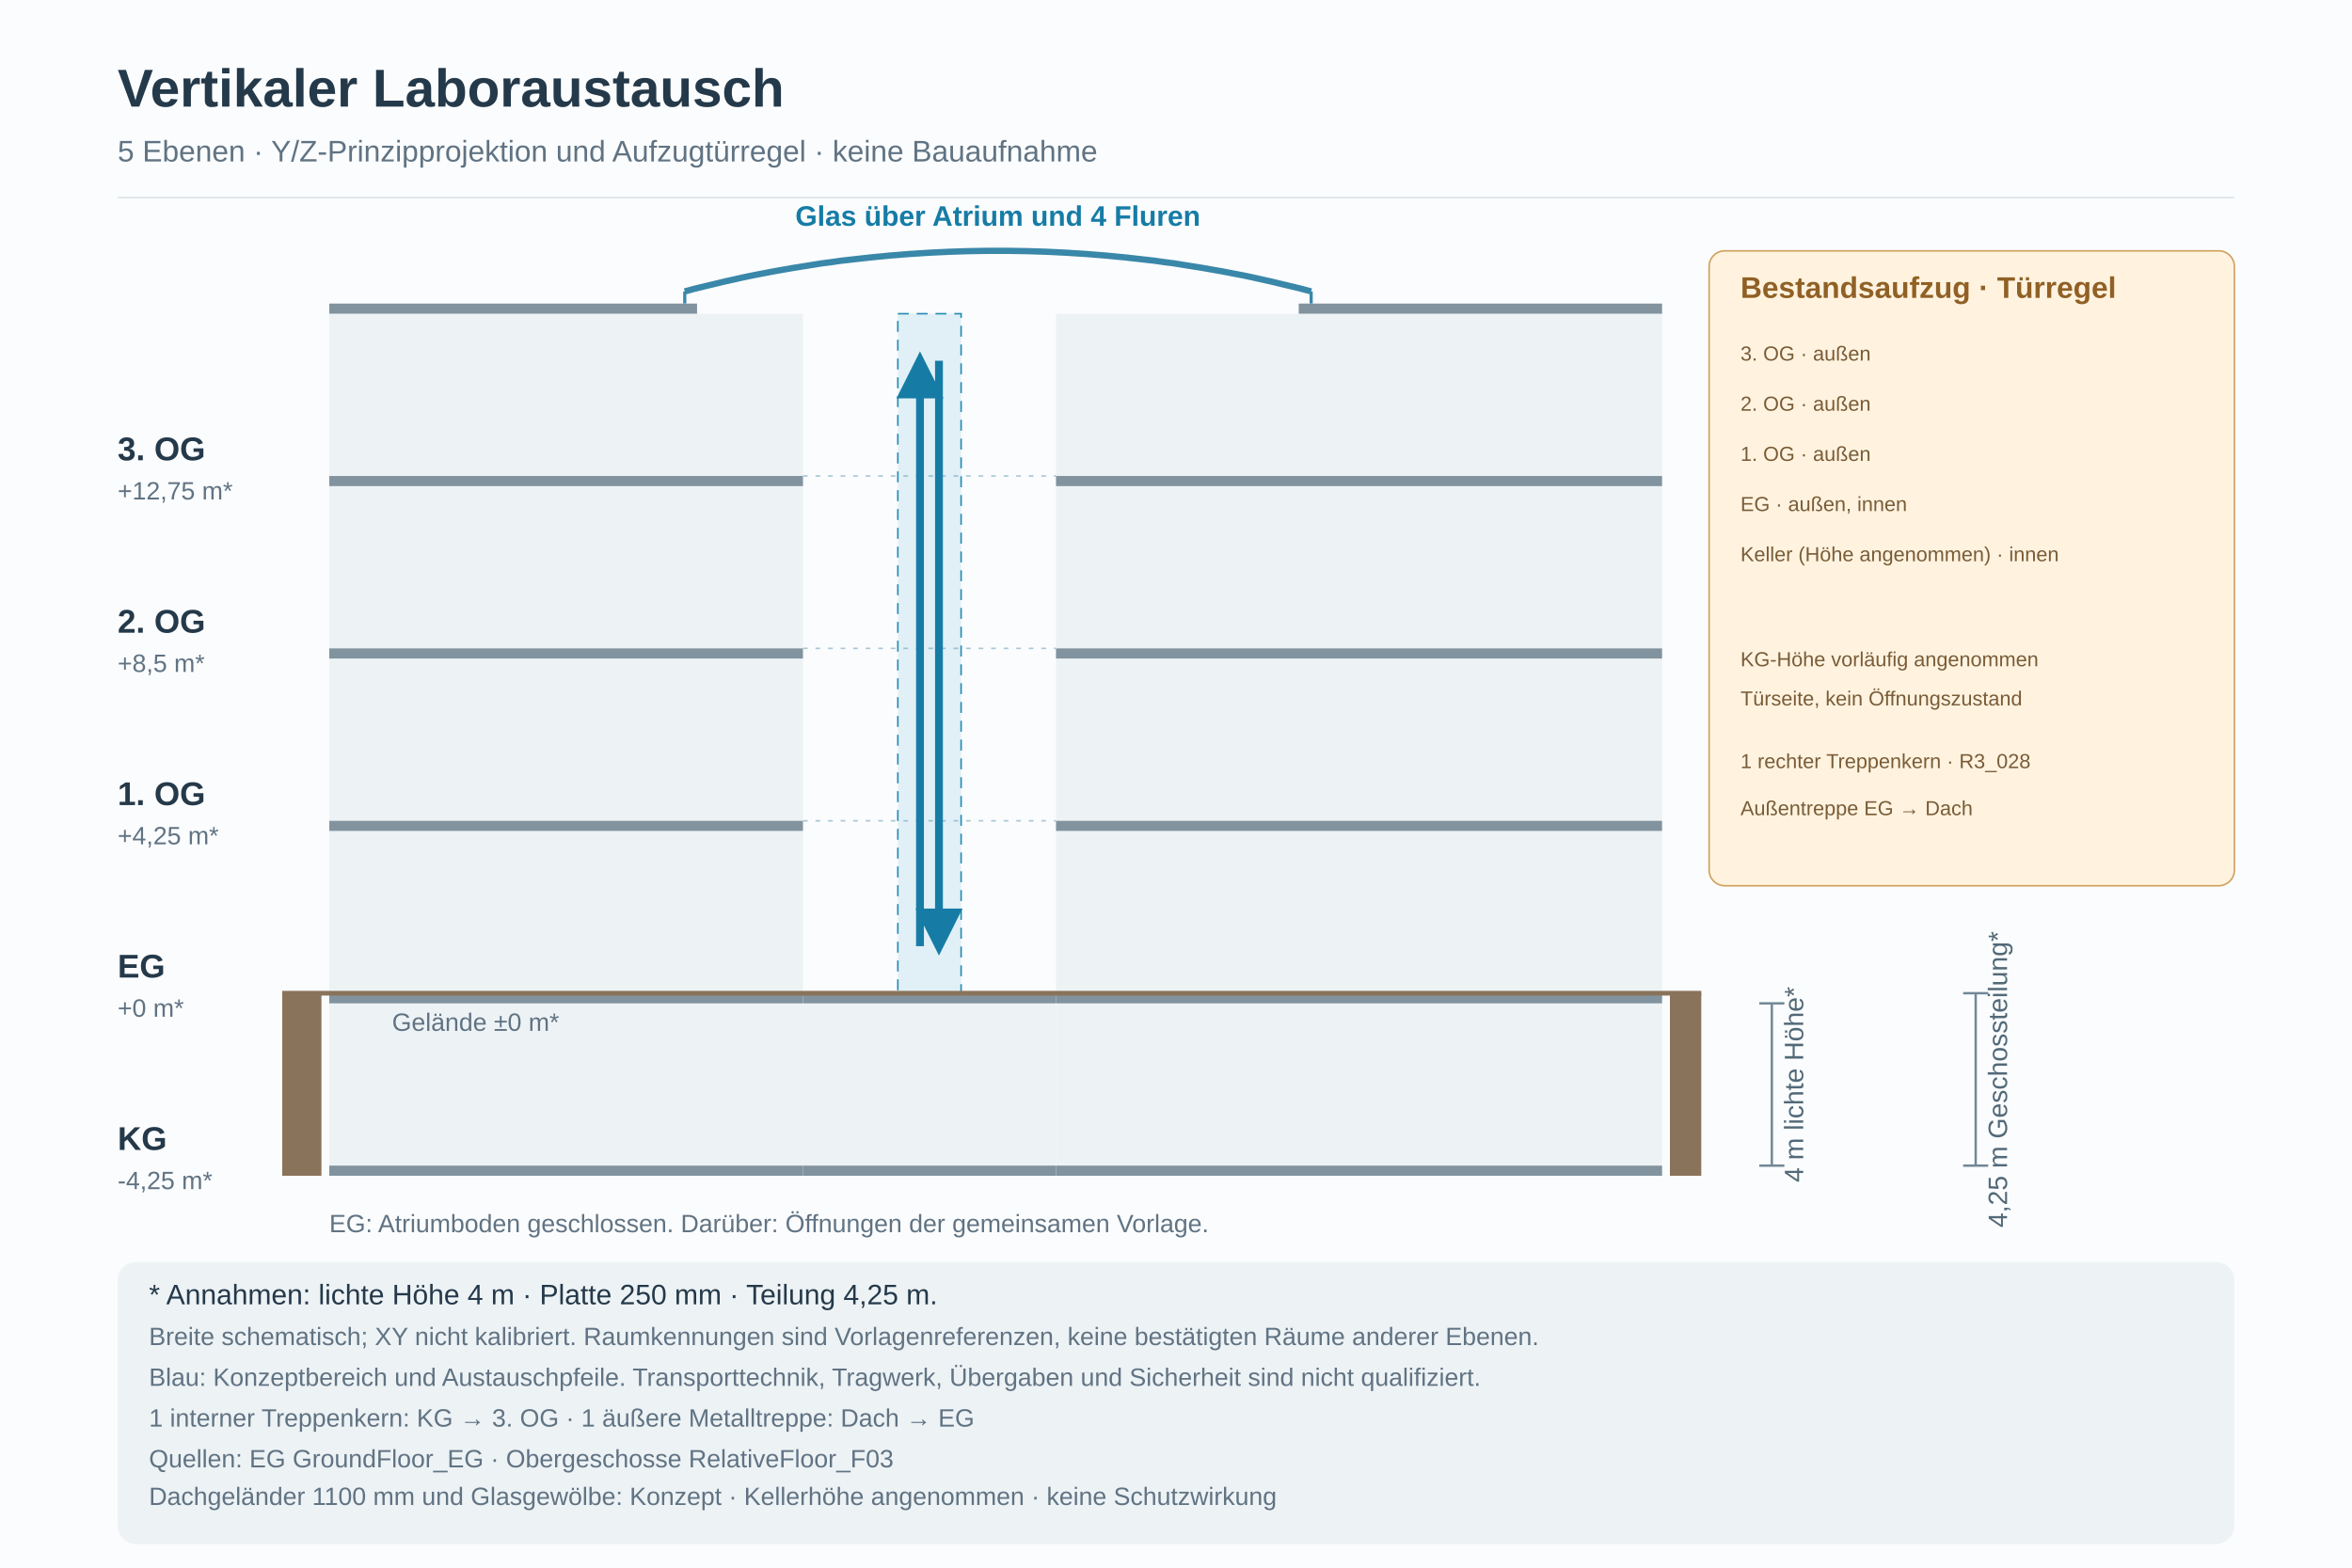
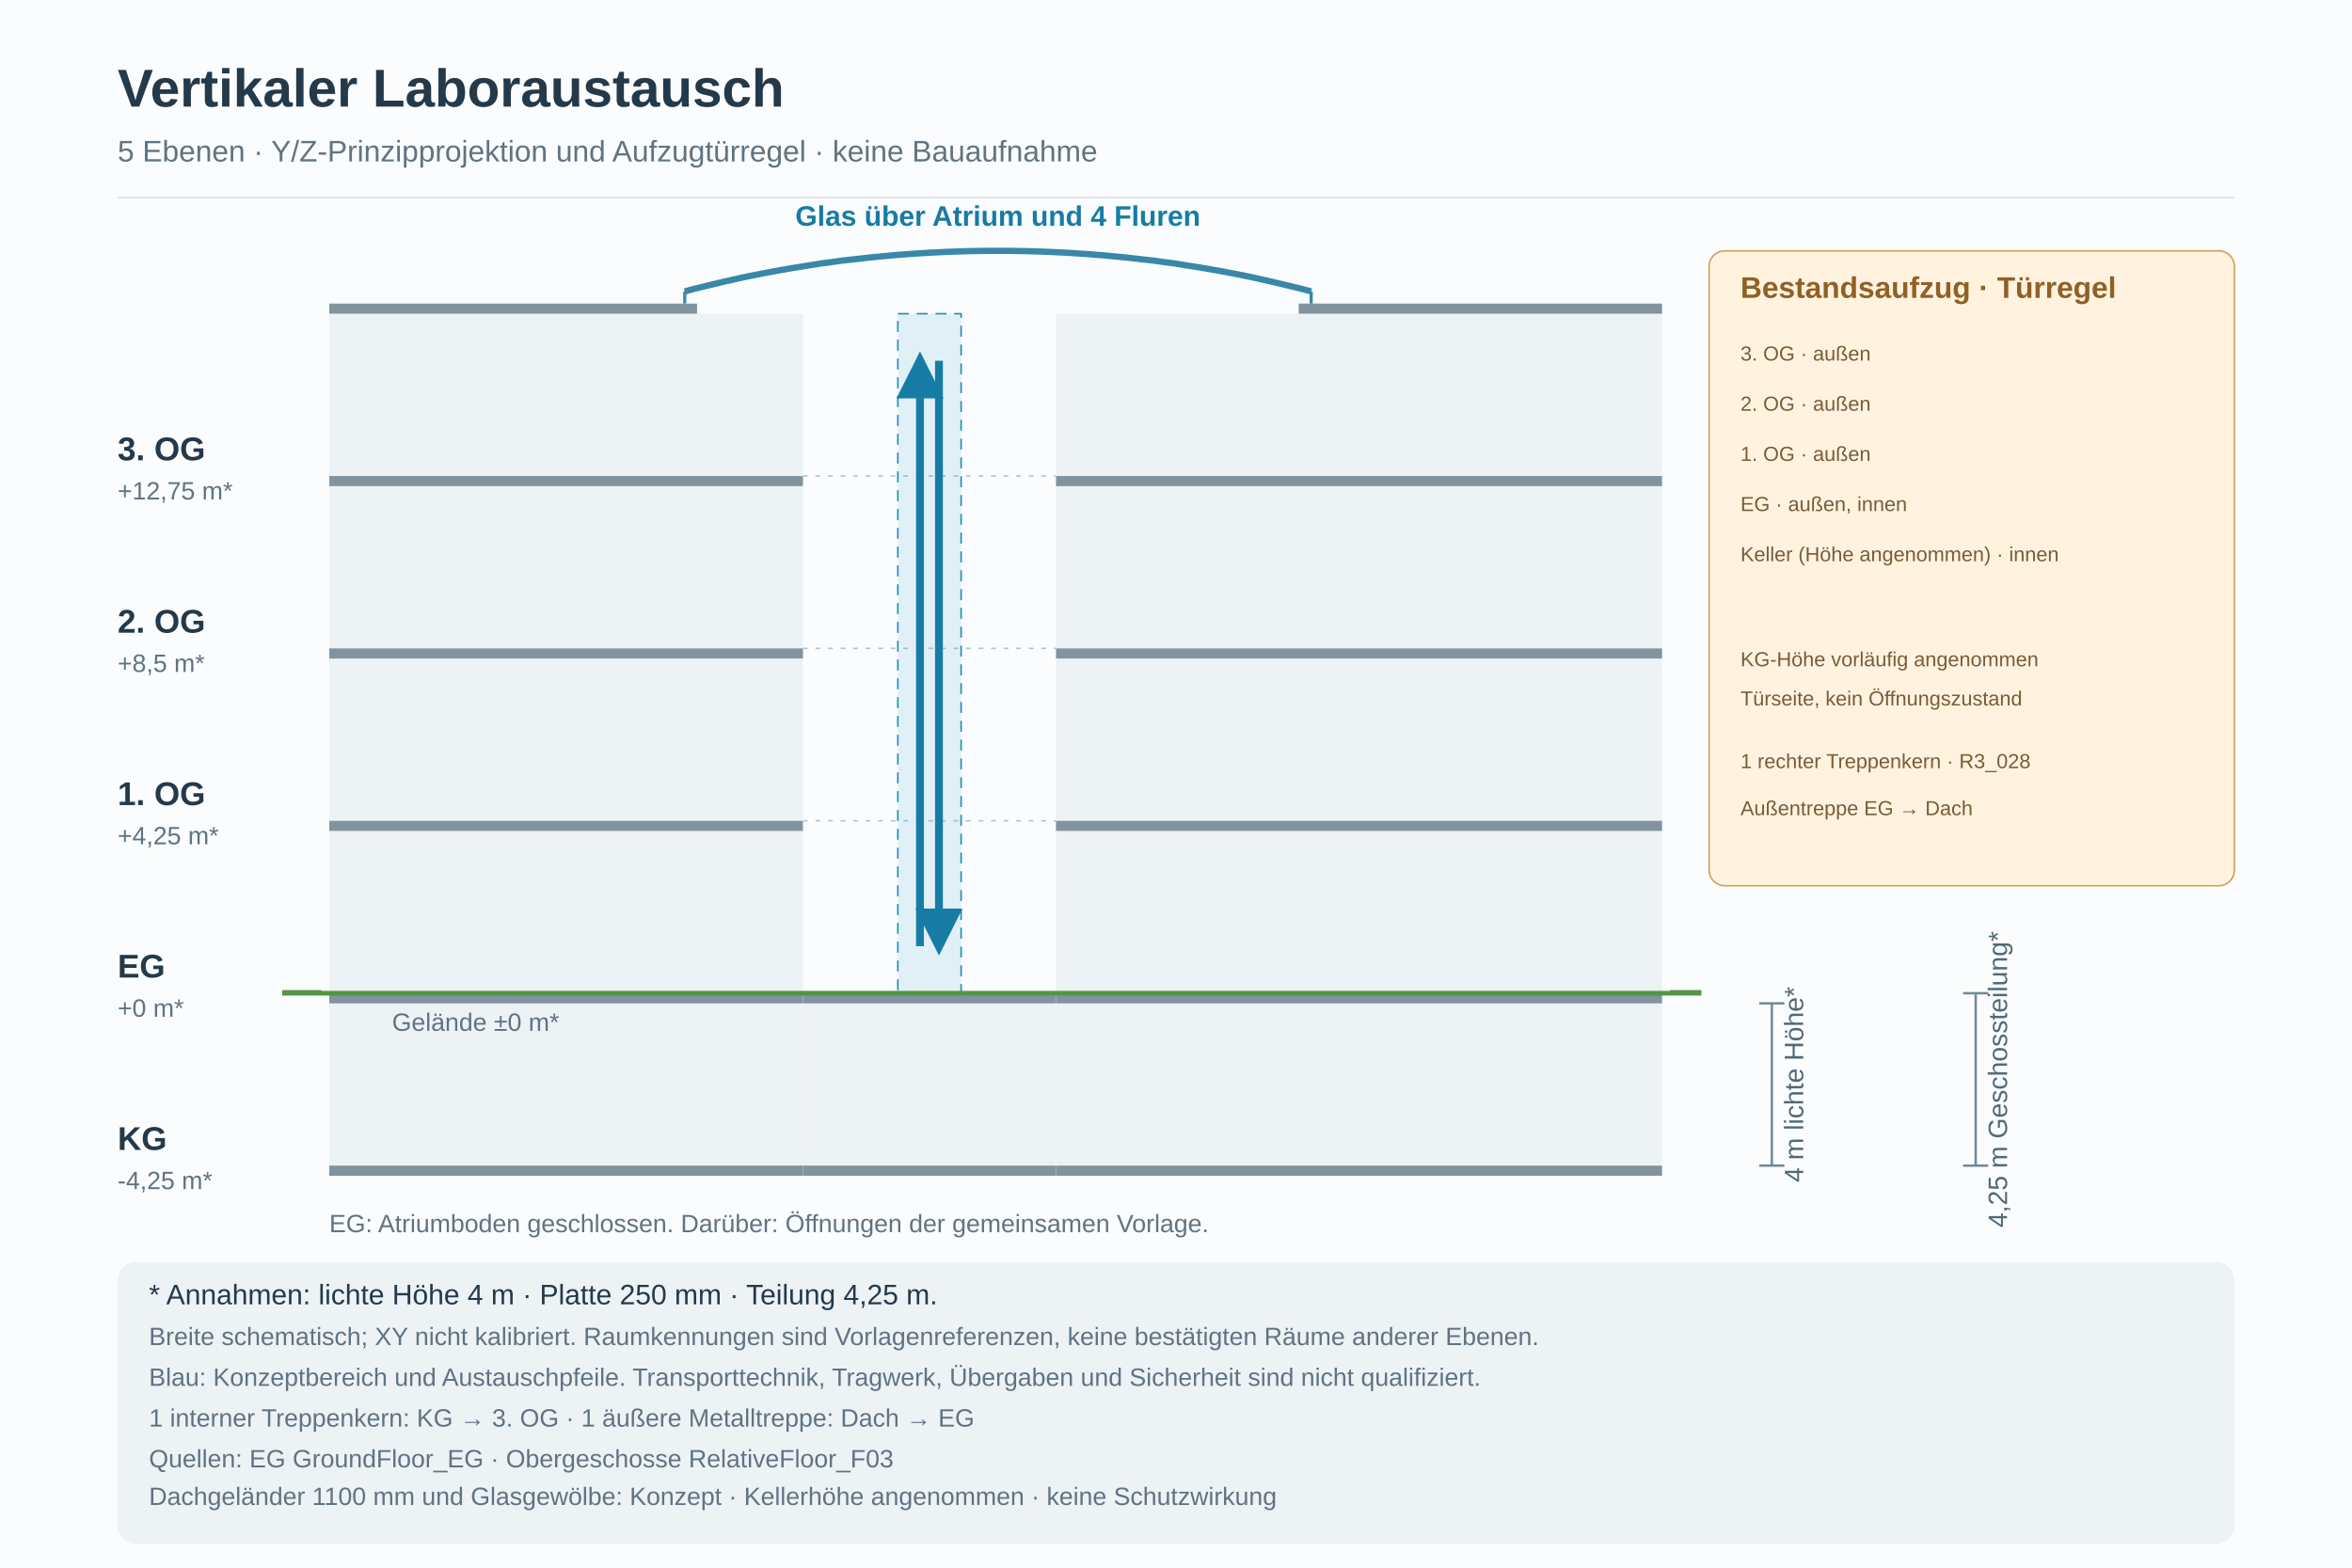
<svg xmlns="http://www.w3.org/2000/svg" width="1500" height="1000" viewBox="0 0 1500 1000" role="img" aria-labelledby="title desc" data-horizontal-axis="Y">
  <defs>
    <marker id="arrow" viewBox="0 0 10 10" refX="8" refY="5" markerWidth="6" markerHeight="6" orient="auto-start-reverse">
      <path d="M 0 0 L 10 5 L 0 10 Z" fill="#167ca6" />
    </marker>
  </defs>
  <style>text{font-family:Arial,Helvetica,sans-serif;fill:#24394a}.title{font-size:34px;font-weight:700}.subtitle{font-size:19px;fill:#607383}.body{font-size:18px}.small{font-size:16px;fill:#607383}.level{font-size:21px;font-weight:700}.dimension-label{font-size:17px;fill:#526978}.dimension{fill:none;stroke:#718897;stroke-width:1.5}.slab{fill:#81939e}.edge{fill:none;stroke:#9bacb5;stroke-width:2}.blue{fill:#167ca6}.tag{font-size:18px;fill:#167ca6;font-weight:700}.policy-title{font-size:19px;font-weight:700;fill:#906025}.policy-small{font-size:13px;fill:#795c38}.policy-row{font-size:16px;fill:#795522}</style>
  <rect width="1500" height="1000" fill="#fbfcfd" />
  <text x="75.000" y="68.000" class="title">Vertikaler Laboraustausch</text>
  <text x="75.000" y="103.000" class="subtitle">5 Ebenen · Y/Z-Prinzipprojektion und Aufzugtürregel · keine Bauaufnahme</text>
  <path d="M 75 126 H 1425" stroke="#dbe3e8" />
  <g data-level="KG" data-z-mm="-4250">
    <rect x="210.000" y="640.022" width="302.097" height="103.509" fill="#edf2f5" data-role="template-room" />
    <rect x="673.466" y="640.022" width="386.534" height="103.509" fill="#edf2f5" data-role="template-room" />
    <rect x="512.097" y="640.022" width="161.369" height="103.509" fill="#edf2f5" data-role="basement-room" />
    <rect x="210.000" y="743.531" width="302.097" height="6.469" class="slab" data-role="slab" />
    <rect x="673.466" y="743.531" width="386.534" height="6.469" class="slab" data-role="slab" />
    <rect x="512.097" y="743.531" width="161.369" height="6.469" class="slab" data-role="basement-floor" />
    <text x="75.000" y="733.531" class="level">KG</text>
    <text x="75.000" y="758.531" class="small">-4,25 m*</text>
  </g>
  <g data-level="EG" data-z-mm="0">
    <rect x="210.000" y="530.044" width="302.097" height="103.509" fill="#edf2f5" data-role="template-room" />
    <rect x="673.466" y="530.044" width="386.534" height="103.509" fill="#edf2f5" data-role="template-room" />
    <rect x="210.000" y="633.553" width="302.097" height="6.469" class="slab" data-role="slab" />
    <rect x="673.466" y="633.553" width="386.534" height="6.469" class="slab" data-role="slab" />
    <rect x="512.097" y="633.553" width="161.369" height="6.469" class="slab" data-role="atrium-floor" />
    <text x="75.000" y="623.553" class="level">EG</text>
    <text x="75.000" y="648.553" class="small">+0 m*</text>
  </g>
  <g data-level="OG1" data-z-mm="4250">
    <rect x="210.000" y="420.066" width="302.097" height="103.509" fill="#edf2f5" data-role="template-room" />
    <rect x="673.466" y="420.066" width="386.534" height="103.509" fill="#edf2f5" data-role="template-room" />
    <rect x="210.000" y="523.575" width="302.097" height="6.469" class="slab" data-role="slab" />
    <rect x="673.466" y="523.575" width="386.534" height="6.469" class="slab" data-role="slab" />
    <path d="M 512.097 523.575 H 673.466" stroke="#a8c7d6" stroke-dasharray="3 5" data-role="atrium-opening" />
    <text x="75.000" y="513.575" class="level">1. OG</text>
    <text x="75.000" y="538.575" class="small">+4,25 m*</text>
  </g>
  <g data-level="OG2" data-z-mm="8500">
    <rect x="210.000" y="310.088" width="302.097" height="103.509" fill="#edf2f5" data-role="template-room" />
    <rect x="673.466" y="310.088" width="386.534" height="103.509" fill="#edf2f5" data-role="template-room" />
    <rect x="210.000" y="413.596" width="302.097" height="6.469" class="slab" data-role="slab" />
    <rect x="673.466" y="413.596" width="386.534" height="6.469" class="slab" data-role="slab" />
    <path d="M 512.097 413.596 H 673.466" stroke="#a8c7d6" stroke-dasharray="3 5" data-role="atrium-opening" />
    <text x="75.000" y="403.596" class="level">2. OG</text>
    <text x="75.000" y="428.596" class="small">+8,5 m*</text>
  </g>
  <g data-level="OG3" data-z-mm="12750">
    <rect x="210.000" y="200.110" width="302.097" height="103.509" fill="#edf2f5" data-role="template-room" />
    <rect x="673.466" y="200.110" width="386.534" height="103.509" fill="#edf2f5" data-role="template-room" />
    <rect x="210.000" y="303.618" width="302.097" height="6.469" class="slab" data-role="slab" />
    <rect x="673.466" y="303.618" width="386.534" height="6.469" class="slab" data-role="slab" />
    <path d="M 512.097 303.618 H 673.466" stroke="#a8c7d6" stroke-dasharray="3 5" data-role="atrium-opening" />
    <text x="75.000" y="293.618" class="level">3. OG</text>
    <text x="75.000" y="318.618" class="small">+12,75 m*</text>
  </g>
  <rect x="210.000" y="193.640" width="234.547" height="6.469" class="slab" data-role="roof-slab" />
  <rect x="828.267" y="193.640" width="231.733" height="6.469" class="slab" data-role="roof-slab" />
  <path d="M436.7 185.9 L442.9 184.2 L449.1 182.7 L455.4 181.2 L461.6 179.7 L467.9 178.3 L474.1 176.9 L480.4 175.6 L486.6 174.4 L492.8 173.2 L499.1 172.1 L505.3 171.0 L511.6 170.0 L517.8 169.0 L524.0 168.0 L530.3 167.2 L536.5 166.3 L542.8 165.6 L549.0 164.9 L555.3 164.2 L561.5 163.6 L567.7 163.0 L574.0 162.5 L580.2 162.0 L586.5 161.6 L592.7 161.2 L599.0 160.9 L605.2 160.6 L611.4 160.4 L617.7 160.2 L623.9 160.1 L630.2 160.0 L636.4 160.0 L642.6 160.0 L648.9 160.1 L655.1 160.2 L661.4 160.4 L667.6 160.6 L673.9 160.9 L680.1 161.2 L686.3 161.6 L692.6 162.0 L698.8 162.5 L705.1 163.0 L711.3 163.6 L717.6 164.2 L723.8 164.9 L730.0 165.6 L736.3 166.3 L742.5 167.2 L748.8 168.0 L755.0 169.0 L761.3 170.0 L767.5 171.0 L773.7 172.1 L780.0 173.2 L786.2 174.4 L792.5 175.6 L798.7 176.9 L804.9 178.3 L811.2 179.7 L817.4 181.2 L823.7 182.7 L829.9 184.2 L836.2 185.9" fill="none" stroke="#3987a9" stroke-width="4" data-role="glass-roof-profile" data-profile-axis="Y" data-roof-z-mm="17000" data-crown-z-mm="18300" />
  <path d="M436.7 193.6V185.9 M836.2 193.6V185.9" fill="none" stroke="#3987a9" stroke-width="2" data-role="glass-roof-eaves" />
  <rect x="572.610" y="200.110" width="40.342" height="433.443" fill="#2497c7" fill-opacity=".12" stroke="#248bb5" stroke-dasharray="7 5" data-role="concept-volume" />
  <path d="M 586.730 603.553 V 230.110" fill="none" stroke="#167ca6" stroke-width="5" marker-end="url(#arrow)" data-role="exchange-arrow" />
  <path d="M 598.833 230.110 V 603.553" fill="none" stroke="#167ca6" stroke-width="5" marker-end="url(#arrow)" data-role="exchange-arrow" />
  <text x="636.407" y="144.000" class="tag" text-anchor="middle">Glas über Atrium und 4 Fluren</text>
  <g data-role="lift-door-policy">
    <rect x="1090.000" y="160.000" width="335.000" height="405.000" rx="10" fill="#fff3df" stroke="#d0a05b" />
    <text x="1110.000" y="190.000" class="policy-title">Bestandsaufzug · Türregel</text>
    <g data-lift-stop="OG3" data-door-sides="outward" data-elevation-basis="assumed">
      <text x="1110.000" y="230.000" class="policy-small">3. OG · außen</text>
    </g>
    <g data-lift-stop="OG2" data-door-sides="outward" data-elevation-basis="assumed">
      <text x="1110.000" y="262.000" class="policy-small">2. OG · außen</text>
    </g>
    <g data-lift-stop="OG1" data-door-sides="outward" data-elevation-basis="assumed">
      <text x="1110.000" y="294.000" class="policy-small">1. OG · außen</text>
    </g>
    <g data-lift-stop="EG" data-door-sides="outward inward" data-elevation-basis="assumed">
      <text x="1110.000" y="326.000" class="policy-small">EG · außen, innen</text>
    </g>
    <g data-lift-stop="KG" data-door-sides="inward" data-elevation-basis="assumed">
      <text x="1110.000" y="358.000" class="policy-small">Keller (Höhe angenommen) · innen</text>
    </g>
    <text x="1110.000" y="425.000" class="policy-small">KG-Höhe vorläufig angenommen</text>
    <text x="1110.000" y="450.000" class="policy-small">Türseite, kein Öffnungszustand</text>
    <g data-role="stair-extent" data-area="R3_028">
      <text x="1110.000" y="490.000" class="policy-small">1 rechter Treppenkern · R3_028</text>
    </g>
    <text x="1110.000" y="520.000" class="policy-small">Außentreppe EG → Dach</text>
  </g>
  <g data-role="clear-height" data-from-mm="-4250" data-to-mm="-250">
    <path d="M 1122 743.531 H 1138 M 1130 743.531 V 640.022 M 1122 640.022 H 1138" class="dimension" />
    <text x="1150.000" y="691.776" class="dimension-label" transform="rotate(-90 1150 691.776)" text-anchor="middle">4 m lichte Höhe*</text>
  </g>
  <g data-role="floor-pitch" data-from-mm="-4250" data-to-mm="0">
    <path d="M 1252 743.531 H 1268 M 1260 743.531 V 633.553 M 1252 633.553 H 1268" class="dimension" />
    <text x="1280.000" y="688.542" class="dimension-label" transform="rotate(-90 1280 688.542)" text-anchor="middle">4,25 m Geschossteilung*</text>
  </g>
-   <rect x="180.000" y="633.553" width="25.000" height="116.447" fill="#8a735b" data-role="earth-section" />
-   <rect x="1065.000" y="633.553" width="20.000" height="116.447" fill="#8a735b" data-role="earth-section" />
-   <path d="M180 633.553H1085" stroke="#8a735b" stroke-width="3" data-role="terrain-grade" />
+   <rect x="180.000" y="631.553" width="25.000" height="2.000" fill="#559447" data-role="lawn-surface" />
+   <rect x="1065.000" y="631.553" width="20.000" height="2.000" fill="#559447" data-role="lawn-surface" />
+   <path d="M180 633.553H1085" stroke="#559447" stroke-width="3" data-role="terrain-grade" />
  <text x="250.000" y="657.553" class="small">Gelände ±0 m*</text>
  <text x="210.000" y="786.000" class="small">EG: Atriumboden geschlossen. Darüber: Öffnungen der gemeinsamen Vorlage.</text>
  <rect x="75" y="805" width="1350" height="180" rx="12" fill="#edf2f5" />
  <text x="95.000" y="832.000" class="body">* Annahmen: lichte Höhe 4 m · Platte 250 mm · Teilung 4,25 m.</text>
  <text x="95.000" y="858.000" class="small">Breite schematisch; XY nicht kalibriert. Raumkennungen sind Vorlagenreferenzen, keine bestätigten Räume anderer Ebenen.</text>
  <text x="95.000" y="884.000" class="small">Blau: Konzeptbereich und Austauschpfeile. Transporttechnik, Tragwerk, Übergaben und Sicherheit sind nicht qualifiziert.</text>
  <text x="95.000" y="910.000" class="small" data-role="separate-stair-extents">1 interner Treppenkern: KG → 3. OG · 1 äußere Metalltreppe: Dach → EG</text>
  <text x="95.000" y="936.000" class="small">Quellen: EG GroundFloor_EG · Obergeschosse RelativeFloor_F03</text>
  <text x="95.000" y="960.000" class="small">Dachgeländer 1100 mm und Glasgewölbe: Konzept · Kellerhöhe angenommen · keine Schutzwirkung</text>
</svg>
